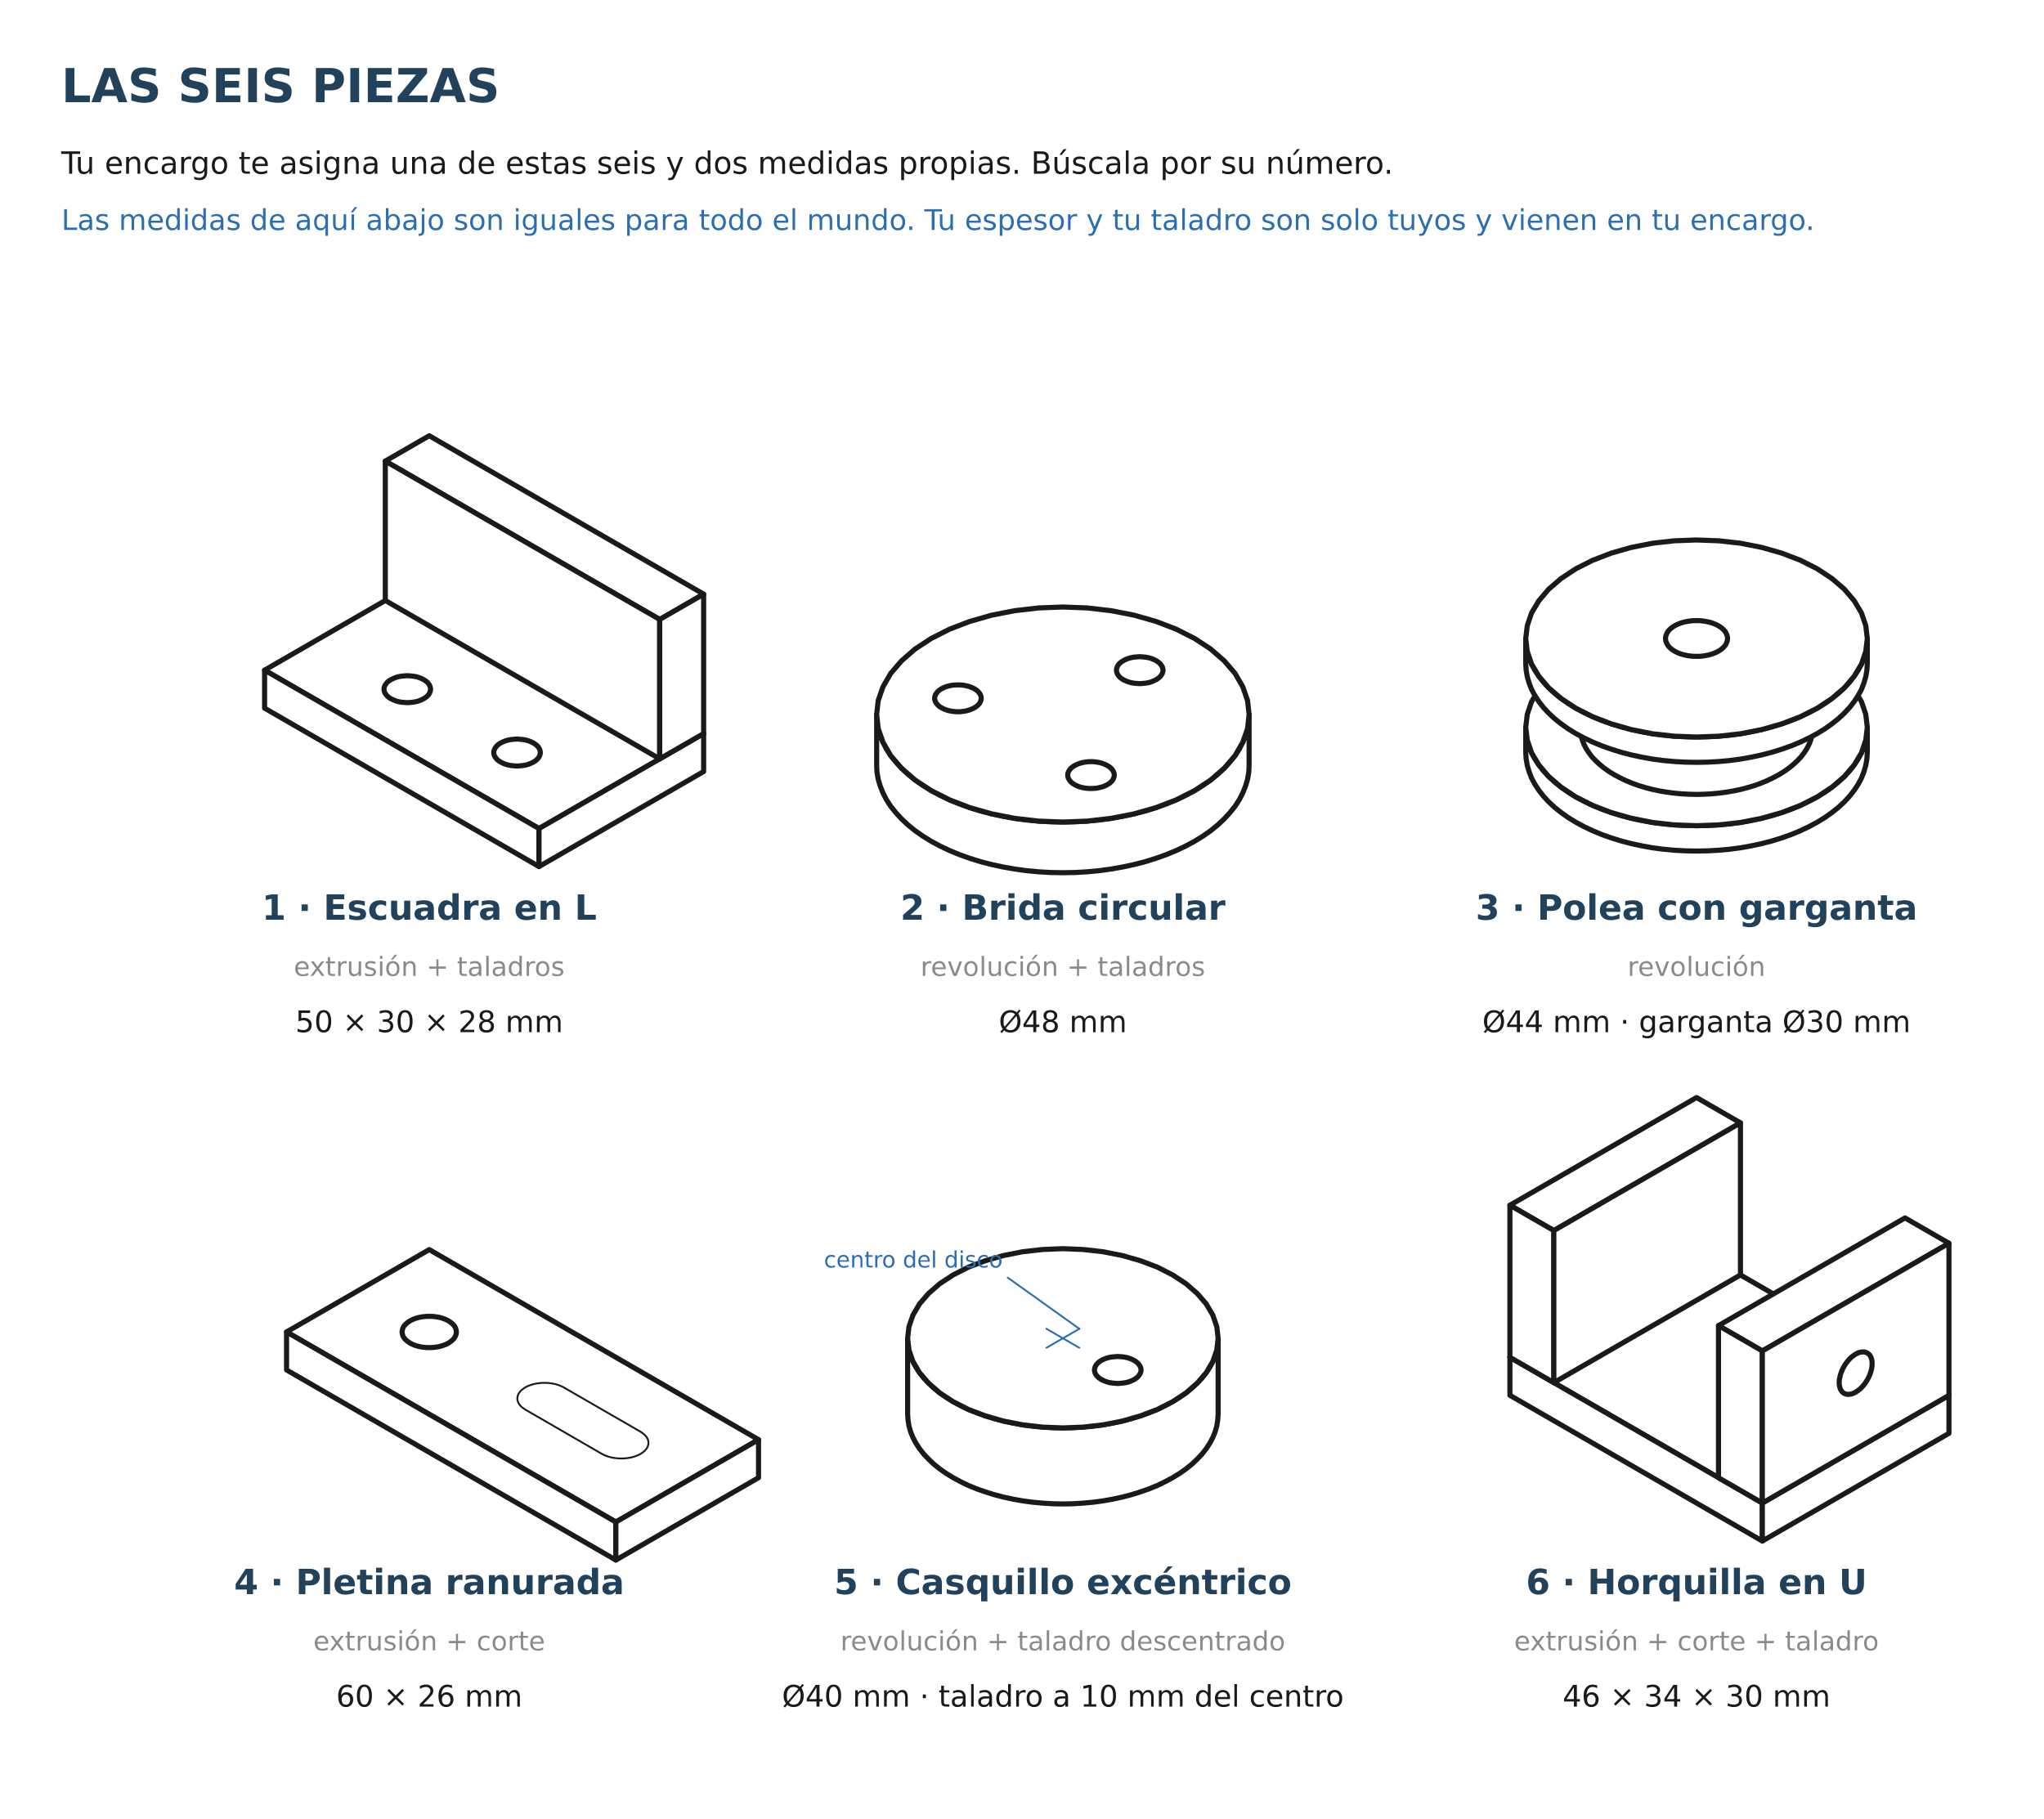
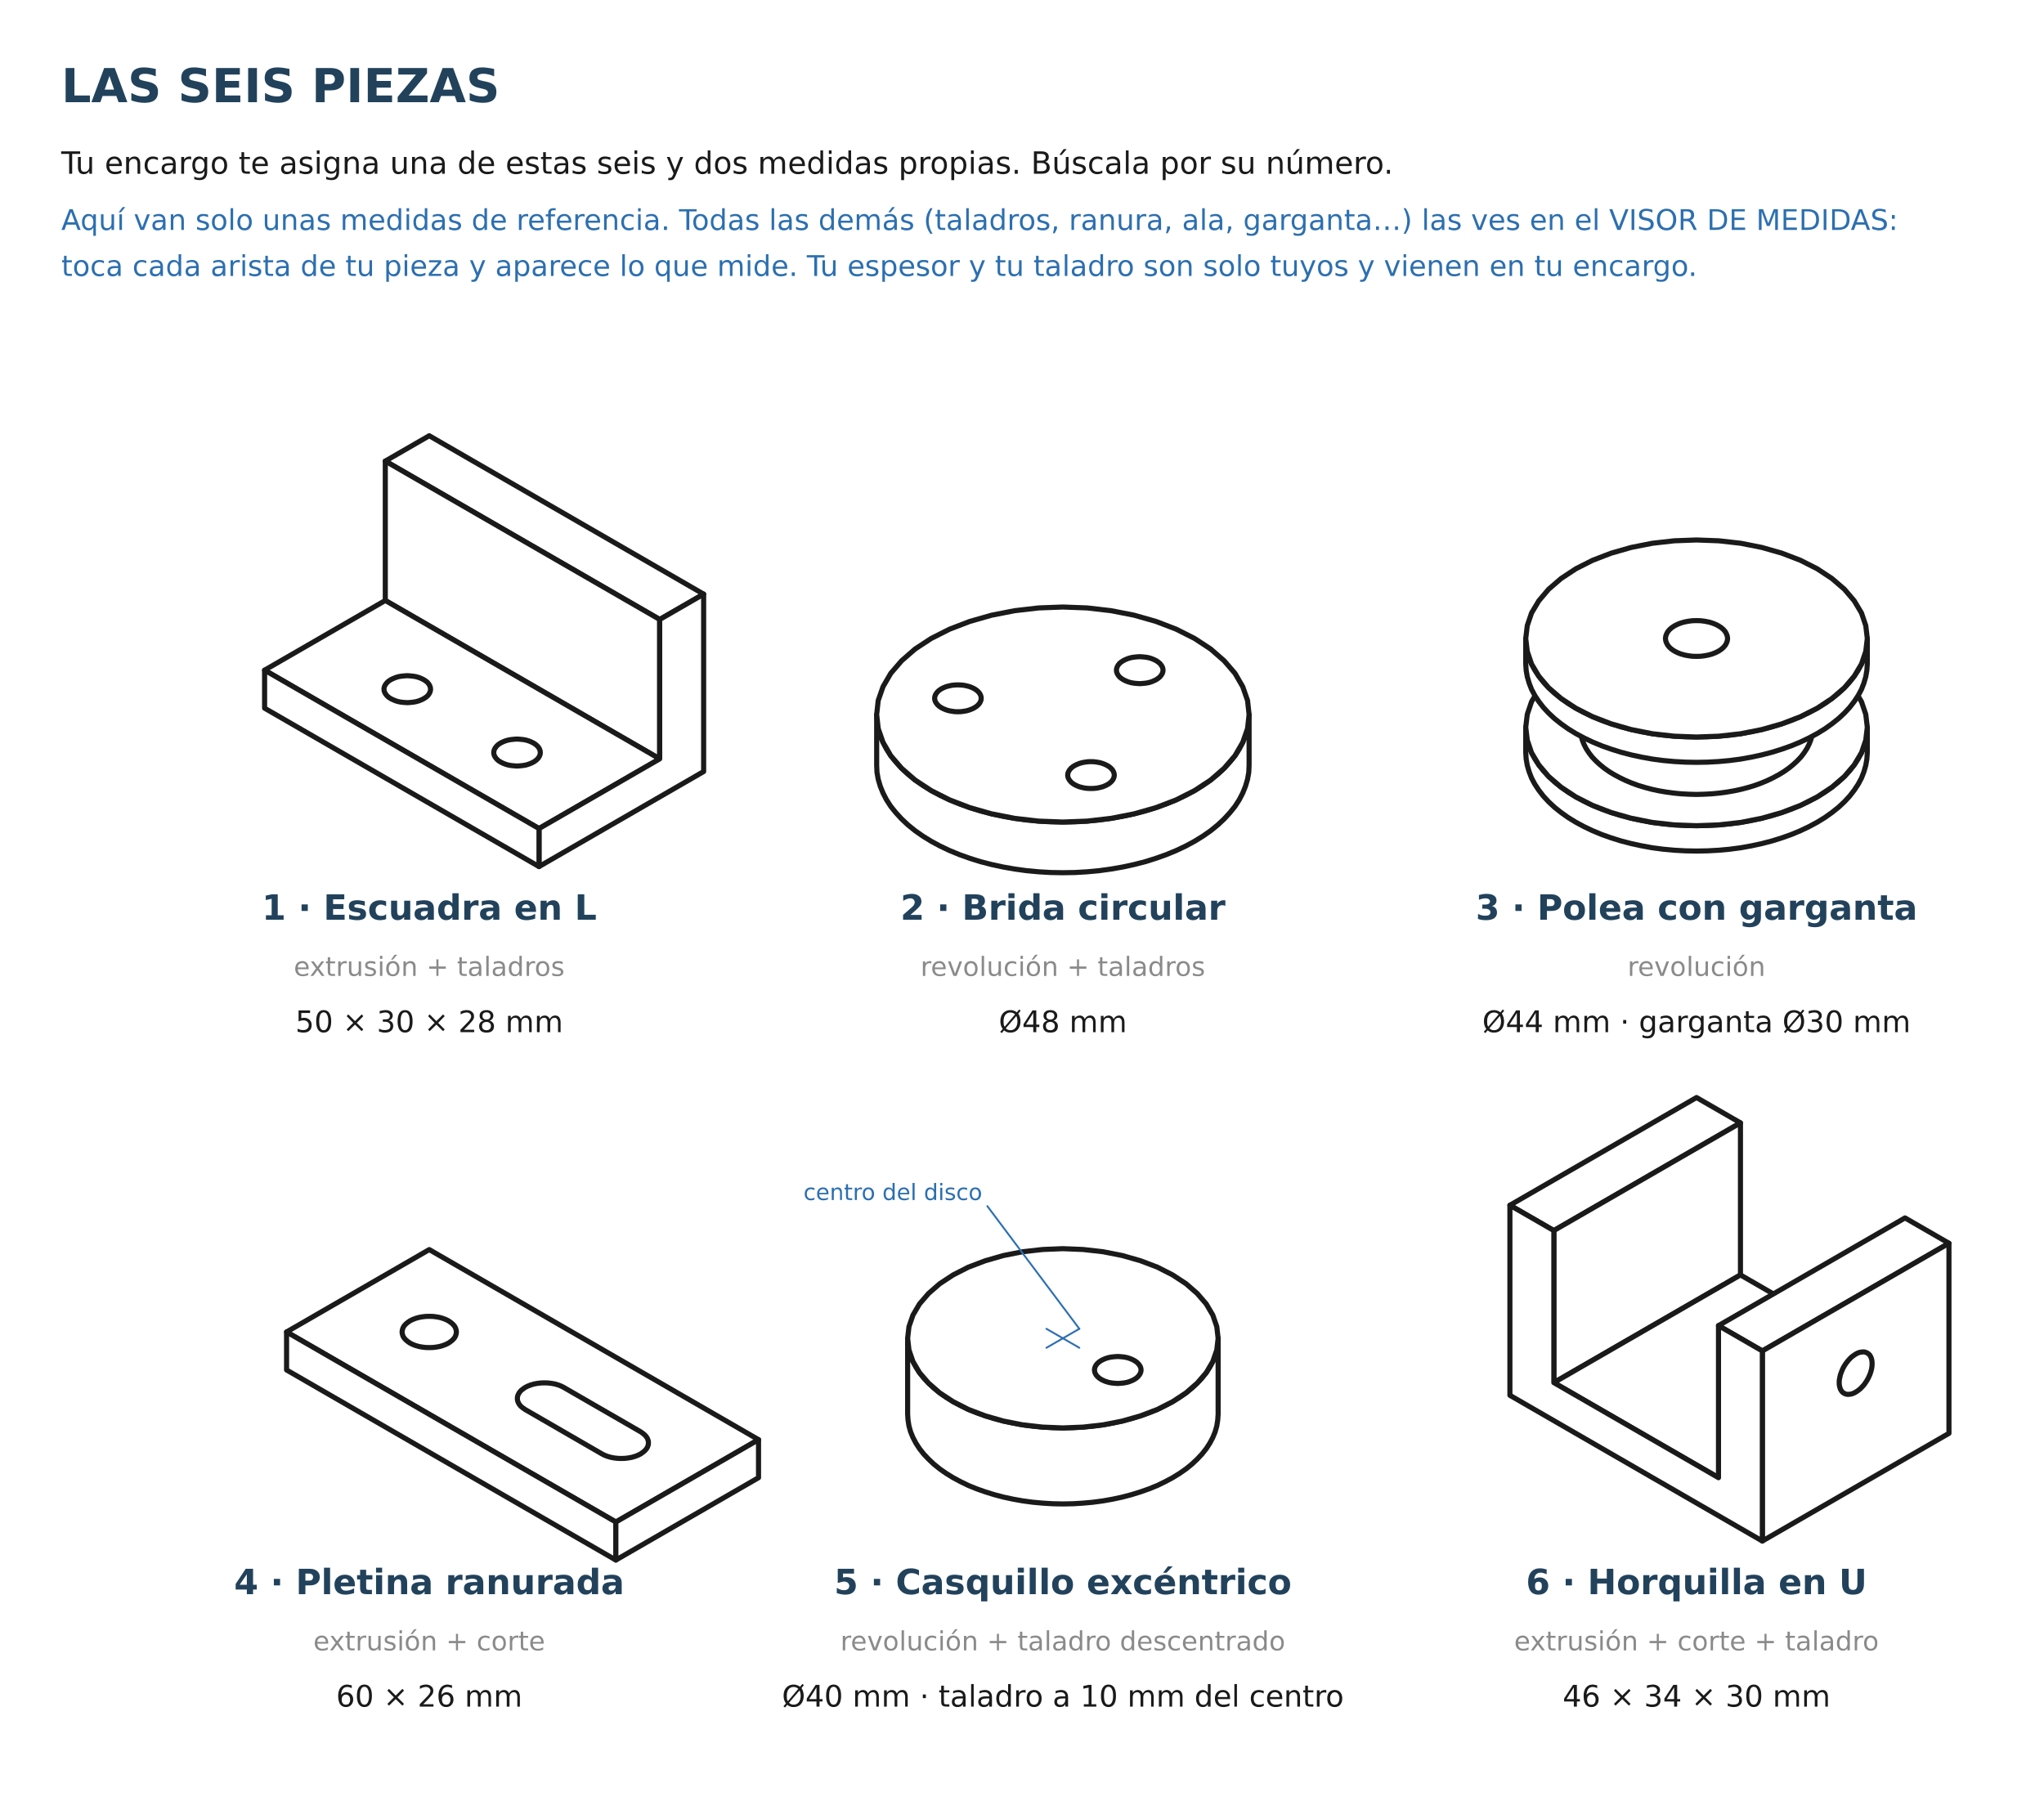
<svg xmlns="http://www.w3.org/2000/svg" width="200mm" height="178mm" viewBox="0 0 200 178">
  <rect x="0" y="0" width="100%" height="100%" fill="#ffffff" />
  <text x="6.00" y="10.00" font-family="Verdana, 'DejaVu Sans', Arial, sans-serif" font-size="4.6" font-weight="bold" fill="#22425c" text-anchor="start">LAS SEIS PIEZAS</text>
  <text x="6.00" y="17.00" font-family="Verdana, 'DejaVu Sans', Arial, sans-serif" font-size="3.0" font-weight="normal" fill="#1a1a1a" text-anchor="start">Tu encargo te asigna una de estas seis y dos medidas propias. Búscala por su número.</text>
-   <text x="6.00" y="22.50" font-family="Verdana, 'DejaVu Sans', Arial, sans-serif" font-size="2.8" font-weight="normal" fill="#2c6fb0" text-anchor="start">Las medidas de aquí abajo son iguales para todo el mundo. Tu espesor y tu taladro son solo tuyos y vienen en tu encargo.</text>
-   <polygon points="42.00,56.28 68.85,71.78 52.74,81.08 25.89,65.58" fill="#ffffff" stroke="#1a1a1a" stroke-width="0.5" stroke-linejoin="round" />
-   <polygon points="25.89,65.58 52.74,81.08 52.74,84.80 25.89,69.30" fill="#ffffff" stroke="#1a1a1a" stroke-width="0.5" stroke-linejoin="round" />
-   <polygon points="68.85,71.78 52.74,81.08 52.74,84.80 68.85,75.50" fill="#ffffff" stroke="#1a1a1a" stroke-width="0.5" stroke-linejoin="round" />
+   <text x="6.00" y="22.50" font-family="Verdana, 'DejaVu Sans', Arial, sans-serif" font-size="2.8" font-weight="normal" fill="#2c6fb0" text-anchor="start">Aquí van solo unas medidas de referencia. Todas las demás (taladros, ranura, ala, garganta…) las ves en el VISOR DE MEDIDAS:</text>
+   <text x="6.00" y="27.00" font-family="Verdana, 'DejaVu Sans', Arial, sans-serif" font-size="2.8" font-weight="normal" fill="#2c6fb0" text-anchor="start">toca cada arista de tu pieza y aparece lo que mide. Tu espesor y tu taladro son solo tuyos y vienen en tu encargo.</text>
  <polygon points="42.00,42.64 68.85,58.14 64.55,60.62 37.70,45.12" fill="#ffffff" stroke="#1a1a1a" stroke-width="0.5" stroke-linejoin="round" />
  <polygon points="37.70,45.12 64.55,60.62 64.55,74.26 37.70,58.76" fill="#ffffff" stroke="#1a1a1a" stroke-width="0.5" stroke-linejoin="round" />
-   <polygon points="68.85,58.14 64.55,60.62 64.55,74.26 68.85,71.78" fill="#ffffff" stroke="#1a1a1a" stroke-width="0.5" stroke-linejoin="round" />
+   <polygon points="37.70,58.76 64.55,74.26 52.74,81.08 25.89,65.58" fill="#ffffff" stroke="#1a1a1a" stroke-width="0.5" stroke-linejoin="round" />
+   <polygon points="68.85,75.50 68.85,58.14 64.55,60.62 64.55,74.26 52.74,81.08 52.74,84.80" fill="#ffffff" stroke="#1a1a1a" stroke-width="0.5" stroke-linejoin="round" />
+   <polygon points="25.89,65.58 52.74,81.08 52.74,84.80 25.89,69.30" fill="#ffffff" stroke="#1a1a1a" stroke-width="0.5" stroke-linejoin="round" />
  <polygon points="41.46,68.37 41.24,68.48 40.99,68.58 40.72,68.66 40.44,68.71 40.15,68.74 39.85,68.76 39.55,68.74 39.26,68.71 38.98,68.66 38.71,68.58 38.47,68.48 38.24,68.37 38.04,68.24 37.88,68.10 37.75,67.94 37.65,67.78 37.59,67.61 37.57,67.44 37.59,67.27 37.65,67.10 37.75,66.94 37.88,66.78 38.04,66.64 38.24,66.51 38.47,66.40 38.71,66.30 38.98,66.22 39.26,66.17 39.55,66.14 39.85,66.12 40.15,66.14 40.44,66.17 40.72,66.22 40.99,66.30 41.24,66.40 41.46,66.51 41.66,66.64 41.83,66.78 41.96,66.94 42.05,67.10 42.11,67.27 42.13,67.44 42.11,67.61 42.05,67.78 41.96,67.94 41.83,68.10 41.66,68.24 41.46,68.37" fill="none" stroke="#1a1a1a" stroke-width="0.5" stroke-linejoin="round" />
  <polygon points="52.20,74.57 51.98,74.68 51.73,74.78 51.46,74.86 51.18,74.91 50.89,74.94 50.59,74.96 50.29,74.94 50.00,74.91 49.72,74.86 49.45,74.78 49.20,74.68 48.98,74.57 48.78,74.44 48.62,74.30 48.49,74.14 48.39,73.98 48.33,73.81 48.31,73.64 48.33,73.47 48.39,73.30 48.49,73.14 48.62,72.98 48.78,72.84 48.98,72.71 49.20,72.60 49.45,72.50 49.72,72.42 50.00,72.37 50.29,72.34 50.59,72.32 50.89,72.34 51.18,72.37 51.46,72.42 51.73,72.50 51.98,72.60 52.20,72.71 52.40,72.84 52.56,72.98 52.70,73.14 52.79,73.30 52.85,73.47 52.87,73.64 52.85,73.81 52.79,73.98 52.70,74.14 52.56,74.30 52.40,74.44 52.20,74.57" fill="none" stroke="#1a1a1a" stroke-width="0.5" stroke-linejoin="round" />
  <text x="42.00" y="90.00" font-family="Verdana, 'DejaVu Sans', Arial, sans-serif" font-size="3.4" font-weight="bold" fill="#22425c" text-anchor="middle">1 · Escuadra en L</text>
  <text x="42.00" y="95.50" font-family="Verdana, 'DejaVu Sans', Arial, sans-serif" font-size="2.6" font-weight="normal" fill="#8a8a8a" text-anchor="middle">extrusión + taladros</text>
  <text x="42.00" y="101.00" font-family="Verdana, 'DejaVu Sans', Arial, sans-serif" font-size="2.9" font-weight="normal" fill="#1a1a1a" text-anchor="middle">50 × 30 × 28 mm</text>
  <polygon points="122.22,74.88 122.19,75.57 122.07,76.25 121.87,76.93 121.60,77.60 121.26,78.26 120.84,78.91 120.34,79.53 119.78,80.14 119.15,80.73 118.46,81.29 117.70,81.82 116.89,82.32 116.02,82.79 115.09,83.23 114.12,83.63 113.11,83.99 112.06,84.32 110.97,84.60 109.86,84.84 108.72,85.04 107.56,85.20 106.38,85.31 105.19,85.38 104.00,85.40 102.81,85.38 101.62,85.31 100.44,85.20 99.28,85.04 98.14,84.84 97.03,84.60 95.94,84.32 94.89,83.99 93.88,83.63 92.91,83.23 91.98,82.79 91.11,82.32 90.30,81.82 89.54,81.29 88.85,80.73 88.22,80.14 87.66,79.53 87.16,78.91 86.74,78.26 86.40,77.60 86.13,76.93 85.93,76.25 85.81,75.57 85.78,74.88 85.78,69.92 85.81,70.61 85.93,71.29 86.13,71.97 86.40,72.64 86.74,73.30 87.16,73.95 87.66,74.57 88.22,75.18 88.85,75.77 89.54,76.33 90.30,76.86 91.11,77.36 91.98,77.83 92.91,78.27 93.88,78.67 94.89,79.03 95.94,79.36 97.03,79.64 98.14,79.88 99.28,80.08 100.44,80.24 101.62,80.35 102.81,80.42 104.00,80.44 105.19,80.42 106.38,80.35 107.56,80.24 108.72,80.08 109.86,79.88 110.97,79.64 112.06,79.36 113.11,79.03 114.12,78.67 115.09,78.27 116.02,77.83 116.89,77.36 117.70,76.86 118.46,76.33 119.15,75.77 119.78,75.18 120.34,74.57 120.84,73.95 121.26,73.30 121.60,72.64 121.87,71.97 122.07,71.29 122.19,70.61 122.22,69.92" fill="#ffffff" stroke="#1a1a1a" stroke-width="0.5" stroke-linejoin="round" />
  <polygon points="116.89,77.36 115.09,78.27 113.11,79.03 110.97,79.64 108.72,80.08 106.38,80.35 104.00,80.44 101.62,80.35 99.28,80.08 97.03,79.64 94.89,79.03 92.91,78.27 91.11,77.36 89.54,76.33 88.22,75.18 87.16,73.95 86.40,72.64 85.93,71.29 85.78,69.92 85.93,68.55 86.40,67.20 87.16,65.89 88.22,64.66 89.54,63.51 91.11,62.48 92.91,61.57 94.89,60.81 97.03,60.20 99.28,59.76 101.62,59.49 104.00,59.40 106.38,59.49 108.72,59.76 110.97,60.20 113.11,60.81 115.09,61.57 116.89,62.48 118.46,63.51 119.78,64.66 120.84,65.89 121.60,67.20 122.07,68.55 122.22,69.92 122.07,71.29 121.60,72.64 120.84,73.95 119.78,75.18 118.46,76.33 116.89,77.36" fill="#ffffff" stroke="#1a1a1a" stroke-width="0.5" stroke-linejoin="round" />
  <polygon points="108.36,76.78 108.14,76.89 107.89,76.99 107.62,77.06 107.34,77.12 107.05,77.15 106.75,77.16 106.45,77.15 106.16,77.12 105.88,77.06 105.61,76.99 105.36,76.89 105.14,76.78 104.94,76.65 104.78,76.51 104.65,76.35 104.55,76.19 104.49,76.02 104.47,75.85 104.49,75.68 104.55,75.51 104.65,75.35 104.78,75.19 104.94,75.05 105.14,74.92 105.36,74.81 105.61,74.71 105.88,74.63 106.16,74.58 106.45,74.54 106.75,74.53 107.05,74.54 107.34,74.58 107.62,74.63 107.89,74.71 108.14,74.81 108.36,74.92 108.56,75.05 108.72,75.19 108.86,75.35 108.95,75.51 109.01,75.68 109.03,75.85 109.01,76.02 108.95,76.19 108.86,76.35 108.72,76.51 108.56,76.65 108.36,76.78" fill="none" stroke="#1a1a1a" stroke-width="0.5" stroke-linejoin="round" />
  <polygon points="95.34,69.26 95.12,69.37 94.87,69.47 94.60,69.55 94.32,69.60 94.03,69.64 93.73,69.65 93.43,69.64 93.14,69.60 92.86,69.55 92.59,69.47 92.34,69.37 92.12,69.26 91.92,69.13 91.76,68.99 91.63,68.83 91.53,68.67 91.47,68.50 91.45,68.33 91.47,68.16 91.53,67.99 91.63,67.83 91.76,67.67 91.92,67.53 92.12,67.40 92.34,67.29 92.59,67.19 92.86,67.12 93.14,67.06 93.43,67.03 93.73,67.02 94.03,67.03 94.32,67.06 94.60,67.12 94.87,67.19 95.12,67.29 95.34,67.40 95.54,67.53 95.70,67.67 95.84,67.83 95.93,67.99 95.99,68.16 96.01,68.33 95.99,68.50 95.93,68.67 95.84,68.83 95.70,68.99 95.54,69.13 95.34,69.26" fill="none" stroke="#1a1a1a" stroke-width="0.5" stroke-linejoin="round" />
  <polygon points="113.13,66.51 112.90,66.62 112.66,66.72 112.39,66.80 112.11,66.85 111.81,66.88 111.52,66.90 111.22,66.88 110.93,66.85 110.65,66.80 110.38,66.72 110.13,66.62 109.91,66.51 109.71,66.38 109.54,66.24 109.41,66.08 109.32,65.92 109.26,65.75 109.24,65.58 109.26,65.41 109.32,65.24 109.41,65.08 109.54,64.92 109.71,64.78 109.91,64.65 110.13,64.54 110.38,64.44 110.65,64.36 110.93,64.31 111.22,64.28 111.52,64.26 111.81,64.28 112.11,64.31 112.39,64.36 112.66,64.44 112.90,64.54 113.13,64.65 113.32,64.78 113.49,64.92 113.62,65.08 113.72,65.24 113.78,65.41 113.80,65.58 113.78,65.75 113.72,65.92 113.62,66.08 113.49,66.24 113.32,66.38 113.13,66.51" fill="none" stroke="#1a1a1a" stroke-width="0.5" stroke-linejoin="round" />
  <text x="104.00" y="90.00" font-family="Verdana, 'DejaVu Sans', Arial, sans-serif" font-size="3.4" font-weight="bold" fill="#22425c" text-anchor="middle">2 · Brida circular</text>
  <text x="104.00" y="95.50" font-family="Verdana, 'DejaVu Sans', Arial, sans-serif" font-size="2.6" font-weight="normal" fill="#8a8a8a" text-anchor="middle">revolución + taladros</text>
  <text x="104.00" y="101.00" font-family="Verdana, 'DejaVu Sans', Arial, sans-serif" font-size="2.9" font-weight="normal" fill="#1a1a1a" text-anchor="middle">Ø48 mm</text>
  <polygon points="182.71,73.64 182.67,74.27 182.56,74.90 182.38,75.52 182.14,76.14 181.82,76.74 181.43,77.33 180.98,77.91 180.47,78.46 179.89,79.00 179.25,79.51 178.56,80.00 177.81,80.46 177.01,80.89 176.17,81.29 175.28,81.66 174.35,81.99 173.39,82.29 172.39,82.55 171.37,82.77 170.32,82.96 169.26,83.10 168.18,83.20 167.09,83.26 166.00,83.28 164.91,83.26 163.82,83.20 162.74,83.10 161.68,82.96 160.63,82.77 159.61,82.55 158.61,82.29 157.65,81.99 156.72,81.66 155.83,81.29 154.99,80.89 154.19,80.46 153.44,80.00 152.75,79.51 152.11,79.00 151.53,78.46 151.02,77.91 150.57,77.33 150.18,76.74 149.86,76.14 149.62,75.52 149.44,74.90 149.33,74.27 149.29,73.64 149.29,71.16 149.33,71.79 149.44,72.42 149.62,73.04 149.86,73.66 150.18,74.26 150.57,74.85 151.02,75.43 151.53,75.98 152.11,76.52 152.75,77.03 153.44,77.52 154.19,77.98 154.99,78.41 155.83,78.81 156.72,79.18 157.65,79.51 158.61,79.81 159.61,80.07 160.63,80.29 161.68,80.48 162.74,80.62 163.82,80.72 164.91,80.78 166.00,80.80 167.09,80.78 168.18,80.72 169.26,80.62 170.32,80.48 171.37,80.29 172.39,80.07 173.39,79.81 174.35,79.51 175.28,79.18 176.17,78.81 177.01,78.41 177.81,77.98 178.56,77.52 179.25,77.03 179.89,76.52 180.47,75.98 180.98,75.43 181.43,74.85 181.82,74.26 182.14,73.66 182.38,73.04 182.56,72.42 182.67,71.79 182.71,71.16" fill="#ffffff" stroke="#1a1a1a" stroke-width="0.5" stroke-linejoin="round" />
  <polygon points="177.81,77.98 176.17,78.81 174.35,79.51 172.39,80.07 170.32,80.48 168.18,80.72 166.00,80.80 163.82,80.72 161.68,80.48 159.61,80.07 157.65,79.51 155.83,78.81 154.19,77.98 152.75,77.03 151.53,75.98 150.57,74.85 149.86,73.66 149.44,72.42 149.29,71.16 149.44,69.90 149.86,68.66 150.57,67.47 151.53,66.34 152.75,65.29 154.19,64.34 155.83,63.51 157.65,62.81 159.61,62.25 161.68,61.84 163.82,61.60 166.00,61.52 168.18,61.60 170.32,61.84 172.39,62.25 174.35,62.81 176.17,63.51 177.81,64.34 179.25,65.29 180.47,66.34 181.43,67.47 182.14,68.66 182.56,69.90 182.71,71.16 182.56,72.42 182.14,73.66 181.43,74.85 180.47,75.98 179.25,77.03 177.81,77.98" fill="#ffffff" stroke="#1a1a1a" stroke-width="0.5" stroke-linejoin="round" />
  <polygon points="177.39,71.16 177.37,71.59 177.29,72.02 177.17,72.44 177.00,72.86 176.79,73.27 176.52,73.68 176.22,74.07 175.86,74.45 175.47,74.81 175.04,75.16 174.56,75.50 174.05,75.81 173.51,76.10 172.93,76.38 172.33,76.63 171.70,76.86 171.04,77.06 170.36,77.24 169.66,77.39 168.95,77.51 168.22,77.61 167.49,77.68 166.74,77.72 166.00,77.74 165.26,77.72 164.51,77.68 163.78,77.61 163.05,77.51 162.34,77.39 161.64,77.24 160.96,77.06 160.30,76.86 159.67,76.63 159.07,76.38 158.49,76.10 157.95,75.81 157.44,75.50 156.96,75.16 156.53,74.81 156.14,74.45 155.78,74.07 155.48,73.68 155.21,73.27 155.00,72.86 154.83,72.44 154.71,72.02 154.63,71.59 154.61,71.16 154.61,64.96 154.63,65.39 154.71,65.82 154.83,66.24 155.00,66.66 155.21,67.07 155.48,67.48 155.78,67.87 156.14,68.25 156.53,68.61 156.96,68.96 157.44,69.30 157.95,69.61 158.49,69.90 159.07,70.18 159.67,70.43 160.30,70.66 160.96,70.86 161.64,71.04 162.34,71.19 163.05,71.31 163.78,71.41 164.51,71.48 165.26,71.52 166.00,71.54 166.74,71.52 167.49,71.48 168.22,71.41 168.95,71.31 169.66,71.19 170.36,71.04 171.04,70.86 171.70,70.66 172.33,70.43 172.93,70.18 173.51,69.90 174.05,69.61 174.56,69.30 175.04,68.96 175.47,68.61 175.86,68.25 176.22,67.87 176.52,67.48 176.79,67.07 177.00,66.66 177.17,66.24 177.29,65.82 177.37,65.39 177.39,64.96" fill="#ffffff" stroke="#1a1a1a" stroke-width="0.5" stroke-linejoin="round" />
  <polygon points="174.05,69.61 172.93,70.18 171.70,70.66 170.36,71.04 168.95,71.31 167.49,71.48 166.00,71.54 164.51,71.48 163.05,71.31 161.64,71.04 160.30,70.66 159.07,70.18 157.95,69.61 156.96,68.96 156.14,68.25 155.48,67.48 155.00,66.66 154.71,65.82 154.61,64.96 154.71,64.10 155.00,63.26 155.48,62.44 156.14,61.67 156.96,60.96 157.95,60.31 159.07,59.74 160.30,59.26 161.64,58.88 163.05,58.61 164.51,58.44 166.00,58.38 167.49,58.44 168.95,58.61 170.36,58.88 171.70,59.26 172.93,59.74 174.05,60.31 175.04,60.96 175.86,61.67 176.52,62.44 177.00,63.26 177.29,64.10 177.39,64.96 177.29,65.82 177.00,66.66 176.52,67.48 175.86,68.25 175.04,68.96 174.05,69.61" fill="#ffffff" stroke="#1a1a1a" stroke-width="0.5" stroke-linejoin="round" />
  <polygon points="182.71,64.96 182.67,65.59 182.56,66.22 182.38,66.84 182.14,67.46 181.82,68.06 181.43,68.65 180.98,69.23 180.47,69.78 179.89,70.32 179.25,70.83 178.56,71.32 177.81,71.78 177.01,72.21 176.17,72.61 175.28,72.98 174.35,73.31 173.39,73.61 172.39,73.87 171.37,74.09 170.32,74.28 169.26,74.42 168.18,74.52 167.09,74.58 166.00,74.60 164.91,74.58 163.82,74.52 162.74,74.42 161.68,74.28 160.63,74.09 159.61,73.87 158.61,73.61 157.65,73.31 156.72,72.98 155.83,72.61 154.99,72.21 154.19,71.78 153.44,71.32 152.75,70.83 152.11,70.32 151.53,69.78 151.02,69.23 150.57,68.65 150.18,68.06 149.86,67.46 149.62,66.84 149.44,66.22 149.33,65.59 149.29,64.96 149.29,62.48 149.33,63.11 149.44,63.74 149.62,64.36 149.86,64.98 150.18,65.58 150.57,66.17 151.02,66.75 151.53,67.30 152.11,67.84 152.75,68.35 153.44,68.84 154.19,69.30 154.99,69.73 155.83,70.13 156.72,70.50 157.65,70.83 158.61,71.13 159.61,71.39 160.63,71.61 161.68,71.80 162.74,71.94 163.82,72.04 164.91,72.10 166.00,72.12 167.09,72.10 168.18,72.04 169.26,71.94 170.32,71.80 171.37,71.61 172.39,71.39 173.39,71.13 174.35,70.83 175.28,70.50 176.17,70.13 177.01,69.73 177.81,69.30 178.56,68.84 179.25,68.35 179.89,67.84 180.47,67.30 180.98,66.75 181.43,66.17 181.82,65.58 182.14,64.98 182.38,64.36 182.56,63.74 182.67,63.11 182.71,62.48" fill="#ffffff" stroke="#1a1a1a" stroke-width="0.5" stroke-linejoin="round" />
  <polygon points="177.81,69.30 176.17,70.13 174.35,70.83 172.39,71.39 170.32,71.80 168.18,72.04 166.00,72.12 163.82,72.04 161.68,71.80 159.61,71.39 157.65,70.83 155.83,70.13 154.19,69.30 152.75,68.35 151.53,67.30 150.57,66.17 149.86,64.98 149.44,63.74 149.29,62.48 149.44,61.22 149.86,59.98 150.57,58.79 151.53,57.66 152.75,56.61 154.19,55.66 155.83,54.83 157.65,54.13 159.61,53.57 161.68,53.16 163.82,52.92 166.00,52.84 168.18,52.92 170.32,53.16 172.39,53.57 174.35,54.13 176.17,54.83 177.81,55.66 179.25,56.61 180.47,57.66 181.43,58.79 182.14,59.98 182.56,61.22 182.71,62.48 182.56,63.74 182.14,64.98 181.43,66.17 180.47,67.30 179.25,68.35 177.81,69.30" fill="#ffffff" stroke="#1a1a1a" stroke-width="0.5" stroke-linejoin="round" />
  <polygon points="168.15,63.72 167.85,63.87 167.52,64.00 167.16,64.10 166.79,64.17 166.40,64.22 166.00,64.23 165.60,64.22 165.21,64.17 164.84,64.10 164.48,64.00 164.15,63.87 163.85,63.72 163.59,63.55 163.37,63.36 163.19,63.15 163.07,62.93 162.99,62.71 162.96,62.48 162.99,62.25 163.07,62.03 163.19,61.81 163.37,61.60 163.59,61.41 163.85,61.24 164.15,61.09 164.48,60.96 164.84,60.86 165.21,60.79 165.60,60.74 166.00,60.73 166.40,60.74 166.79,60.79 167.16,60.86 167.52,60.96 167.85,61.09 168.15,61.24 168.41,61.41 168.63,61.60 168.81,61.81 168.93,62.03 169.01,62.25 169.04,62.48 169.01,62.71 168.93,62.93 168.81,63.15 168.63,63.36 168.41,63.55 168.15,63.72" fill="none" stroke="#1a1a1a" stroke-width="0.5" stroke-linejoin="round" />
  <text x="166.00" y="90.00" font-family="Verdana, 'DejaVu Sans', Arial, sans-serif" font-size="3.4" font-weight="bold" fill="#22425c" text-anchor="middle">3 · Polea con garganta</text>
  <text x="166.00" y="95.50" font-family="Verdana, 'DejaVu Sans', Arial, sans-serif" font-size="2.6" font-weight="normal" fill="#8a8a8a" text-anchor="middle">revolución</text>
  <text x="166.00" y="101.00" font-family="Verdana, 'DejaVu Sans', Arial, sans-serif" font-size="2.9" font-weight="normal" fill="#1a1a1a" text-anchor="middle">Ø44 mm · garganta Ø30 mm</text>
  <polygon points="42.00,122.28 74.22,140.88 60.26,148.94 28.04,130.34" fill="#ffffff" stroke="#1a1a1a" stroke-width="0.5" stroke-linejoin="round" />
  <polygon points="28.04,130.34 60.26,148.94 60.26,152.66 28.04,134.06" fill="#ffffff" stroke="#1a1a1a" stroke-width="0.5" stroke-linejoin="round" />
  <polygon points="74.22,140.88 60.26,148.94 60.26,152.66 74.22,144.60" fill="#ffffff" stroke="#1a1a1a" stroke-width="0.5" stroke-linejoin="round" />
  <polygon points="43.88,131.43 43.62,131.56 43.33,131.67 43.02,131.76 42.69,131.82 42.35,131.86 42.00,131.87 41.65,131.86 41.31,131.82 40.98,131.76 40.67,131.67 40.38,131.56 40.12,131.43 39.89,131.27 39.70,131.11 39.54,130.93 39.43,130.74 39.37,130.54 39.34,130.34 39.37,130.14 39.43,129.94 39.54,129.75 39.70,129.57 39.89,129.41 40.12,129.25 40.38,129.12 40.67,129.01 40.98,128.92 41.31,128.86 41.65,128.82 42.00,128.81 42.35,128.82 42.69,128.86 43.02,128.92 43.33,129.01 43.62,129.12 43.88,129.25 44.11,129.41 44.30,129.57 44.46,129.75 44.57,129.94 44.63,130.14 44.66,130.34 44.63,130.54 44.57,130.74 44.46,130.93 44.30,131.11 44.11,131.27 43.88,131.43" fill="none" stroke="#1a1a1a" stroke-width="0.5" stroke-linejoin="round" />
-   <polygon points="58.91,142.28 59.17,142.41 59.46,142.52 59.78,142.61 60.10,142.67 60.45,142.71 60.79,142.72 61.14,142.71 61.48,142.67 61.81,142.61 62.12,142.52 62.41,142.41 62.67,142.28 62.90,142.12 63.09,141.96 63.25,141.78 63.36,141.59 63.43,141.39 63.45,141.19 63.43,140.99 63.36,140.79 63.25,140.60 63.09,140.42 62.90,140.26 62.67,140.10 55.15,135.76 54.89,135.63 54.60,135.52 54.29,135.43 53.96,135.37 53.62,135.33 53.28,135.32 52.93,135.33 52.59,135.37 52.26,135.43 51.95,135.52 51.66,135.63 51.40,135.76 51.17,135.92 50.97,136.08 50.82,136.26 50.71,136.45 50.64,136.65 50.62,136.85 50.64,137.05 50.71,137.25 50.82,137.44 50.97,137.62 51.17,137.78 51.40,137.94 58.91,142.28" fill="none" stroke="#1a1a1a" stroke-width="0.18" stroke-linejoin="round" />
+   <polygon points="58.91,142.28 59.17,142.41 59.46,142.52 59.78,142.61 60.10,142.67 60.45,142.71 60.79,142.72 61.14,142.71 61.48,142.67 61.81,142.61 62.12,142.52 62.41,142.41 62.67,142.28 62.90,142.12 63.09,141.96 63.25,141.78 63.36,141.59 63.43,141.39 63.45,141.19 63.43,140.99 63.36,140.79 63.25,140.60 63.09,140.42 62.90,140.26 62.67,140.10 55.15,135.76 54.89,135.63 54.60,135.52 54.29,135.43 53.96,135.37 53.62,135.33 53.28,135.32 52.93,135.33 52.59,135.37 52.26,135.43 51.95,135.52 51.66,135.63 51.40,135.76 51.17,135.92 50.97,136.08 50.82,136.26 50.71,136.45 50.64,136.65 50.62,136.85 50.64,137.05 50.71,137.25 50.82,137.44 50.97,137.62 51.17,137.78 51.40,137.94 58.91,142.28" fill="none" stroke="#1a1a1a" stroke-width="0.5" stroke-linejoin="round" />
  <text x="42.00" y="156.00" font-family="Verdana, 'DejaVu Sans', Arial, sans-serif" font-size="3.4" font-weight="bold" fill="#22425c" text-anchor="middle">4 · Pletina ranurada</text>
  <text x="42.00" y="161.50" font-family="Verdana, 'DejaVu Sans', Arial, sans-serif" font-size="2.6" font-weight="normal" fill="#8a8a8a" text-anchor="middle">extrusión + corte</text>
  <text x="42.00" y="167.00" font-family="Verdana, 'DejaVu Sans', Arial, sans-serif" font-size="2.9" font-weight="normal" fill="#1a1a1a" text-anchor="middle">60 × 26 mm</text>
  <polygon points="119.19,138.40 119.15,138.97 119.06,139.54 118.90,140.11 118.67,140.67 118.38,141.22 118.03,141.76 117.62,142.28 117.15,142.78 116.63,143.27 116.05,143.74 115.42,144.18 114.74,144.60 114.01,144.99 113.25,145.36 112.44,145.69 111.59,145.99 110.72,146.26 109.81,146.50 108.88,146.70 107.93,146.87 106.96,147.00 105.98,147.09 104.99,147.15 104.00,147.17 103.01,147.15 102.02,147.09 101.04,147.00 100.07,146.87 99.12,146.70 98.19,146.50 97.28,146.26 96.41,145.99 95.56,145.69 94.75,145.36 93.99,144.99 93.26,144.60 92.58,144.18 91.95,143.74 91.37,143.27 90.85,142.78 90.38,142.28 89.97,141.76 89.62,141.22 89.33,140.67 89.10,140.11 88.94,139.54 88.85,138.97 88.81,138.40 88.81,130.96 88.85,131.53 88.94,132.10 89.10,132.67 89.33,133.23 89.62,133.78 89.97,134.32 90.38,134.84 90.85,135.34 91.37,135.83 91.95,136.30 92.58,136.74 93.26,137.16 93.99,137.55 94.75,137.92 95.56,138.25 96.41,138.55 97.28,138.82 98.19,139.06 99.12,139.26 100.07,139.43 101.04,139.56 102.02,139.65 103.01,139.71 104.00,139.73 104.99,139.71 105.98,139.65 106.96,139.56 107.93,139.43 108.88,139.26 109.81,139.06 110.72,138.82 111.59,138.55 112.44,138.25 113.25,137.92 114.01,137.55 114.74,137.16 115.42,136.74 116.05,136.30 116.63,135.83 117.15,135.34 117.62,134.84 118.03,134.32 118.38,133.78 118.67,133.23 118.90,132.67 119.06,132.10 119.15,131.53 119.19,130.96" fill="#ffffff" stroke="#1a1a1a" stroke-width="0.5" stroke-linejoin="round" />
  <polygon points="114.74,137.16 113.25,137.92 111.59,138.55 109.81,139.06 107.93,139.43 105.98,139.65 104.00,139.73 102.02,139.65 100.07,139.43 98.19,139.06 96.41,138.55 94.75,137.92 93.26,137.16 91.95,136.30 90.85,135.34 89.97,134.32 89.33,133.23 88.94,132.10 88.81,130.96 88.94,129.82 89.33,128.69 89.97,127.60 90.85,126.58 91.95,125.62 93.26,124.76 94.75,124.00 96.41,123.37 98.19,122.86 100.07,122.49 102.02,122.27 104.00,122.19 105.98,122.27 107.93,122.49 109.81,122.86 111.59,123.37 113.25,124.00 114.74,124.76 116.05,125.62 117.15,126.58 118.03,127.60 118.67,128.69 119.06,129.82 119.19,130.96 119.06,132.10 118.67,133.23 118.03,134.32 117.15,135.34 116.05,136.30 114.74,137.16" fill="#ffffff" stroke="#1a1a1a" stroke-width="0.5" stroke-linejoin="round" />
  <line x1="102.39" y1="130.03" x2="105.61" y2="131.89" stroke="#2c6fb0" stroke-width="0.18" stroke-linecap="round" />
  <line x1="105.61" y1="130.03" x2="102.39" y2="131.89" stroke="#2c6fb0" stroke-width="0.18" stroke-linecap="round" />
-   <line x1="105.61" y1="130.03" x2="98.61" y2="125.03" stroke="#2c6fb0" stroke-width="0.18" stroke-linecap="round" />
-   <text x="98.11" y="124.03" font-family="Verdana, 'DejaVu Sans', Arial, sans-serif" font-size="2.2" font-weight="normal" fill="#2c6fb0" text-anchor="end">centro del disco</text>
+   <line x1="105.61" y1="130.03" x2="96.61" y2="118.03" stroke="#2c6fb0" stroke-width="0.18" stroke-linecap="round" />
+   <text x="96.11" y="117.43" font-family="Verdana, 'DejaVu Sans', Arial, sans-serif" font-size="2.2" font-weight="normal" fill="#2c6fb0" text-anchor="end">centro del disco</text>
  <polygon points="110.98,134.99 110.76,135.10 110.51,135.20 110.24,135.28 109.96,135.33 109.67,135.36 109.37,135.38 109.07,135.36 108.78,135.33 108.50,135.28 108.23,135.20 107.98,135.10 107.76,134.99 107.56,134.86 107.40,134.72 107.26,134.56 107.17,134.40 107.11,134.23 107.09,134.06 107.11,133.89 107.17,133.72 107.26,133.56 107.40,133.40 107.56,133.26 107.76,133.13 107.98,133.02 108.23,132.92 108.50,132.84 108.78,132.79 109.07,132.76 109.37,132.74 109.67,132.76 109.96,132.79 110.24,132.84 110.51,132.92 110.76,133.02 110.98,133.13 111.18,133.26 111.34,133.40 111.47,133.56 111.57,133.72 111.63,133.89 111.65,134.06 111.63,134.23 111.57,134.40 111.47,134.56 111.34,134.72 111.18,134.86 110.98,134.99" fill="none" stroke="#1a1a1a" stroke-width="0.5" stroke-linejoin="round" />
  <text x="104.00" y="156.00" font-family="Verdana, 'DejaVu Sans', Arial, sans-serif" font-size="3.4" font-weight="bold" fill="#22425c" text-anchor="middle">5 · Casquillo excéntrico</text>
  <text x="104.00" y="161.50" font-family="Verdana, 'DejaVu Sans', Arial, sans-serif" font-size="2.6" font-weight="normal" fill="#8a8a8a" text-anchor="middle">revolución + taladro descentrado</text>
  <text x="104.00" y="167.00" font-family="Verdana, 'DejaVu Sans', Arial, sans-serif" font-size="2.9" font-weight="normal" fill="#1a1a1a" text-anchor="middle">Ø40 mm · taladro a 10 mm del centro</text>
-   <polygon points="166.00,122.28 190.70,136.54 172.44,147.08 147.74,132.82" fill="#ffffff" stroke="#1a1a1a" stroke-width="0.5" stroke-linejoin="round" />
-   <polygon points="147.74,132.82 172.44,147.08 172.44,150.80 147.74,136.54" fill="#ffffff" stroke="#1a1a1a" stroke-width="0.5" stroke-linejoin="round" />
-   <polygon points="190.70,136.54 172.44,147.08 172.44,150.80 190.70,140.26" fill="#ffffff" stroke="#1a1a1a" stroke-width="0.5" stroke-linejoin="round" />
  <polygon points="166.00,107.40 170.30,109.88 152.04,120.42 147.74,117.94" fill="#ffffff" stroke="#1a1a1a" stroke-width="0.5" stroke-linejoin="round" />
-   <polygon points="147.74,117.94 152.04,120.42 152.04,135.30 147.74,132.82" fill="#ffffff" stroke="#1a1a1a" stroke-width="0.5" stroke-linejoin="round" />
  <polygon points="170.30,109.88 152.04,120.42 152.04,135.30 170.30,124.76" fill="#ffffff" stroke="#1a1a1a" stroke-width="0.5" stroke-linejoin="round" />
+   <polygon points="170.30,124.76 186.40,134.06 168.15,144.60 152.04,135.30" fill="#ffffff" stroke="#1a1a1a" stroke-width="0.5" stroke-linejoin="round" />
  <polygon points="186.40,119.18 190.70,121.66 172.44,132.20 168.15,129.72" fill="#ffffff" stroke="#1a1a1a" stroke-width="0.5" stroke-linejoin="round" />
-   <polygon points="168.15,129.72 172.44,132.20 172.44,147.08 168.15,144.60" fill="#ffffff" stroke="#1a1a1a" stroke-width="0.5" stroke-linejoin="round" />
-   <polygon points="190.70,121.66 172.44,132.20 172.44,147.08 190.70,136.54" fill="#ffffff" stroke="#1a1a1a" stroke-width="0.5" stroke-linejoin="round" />
+   <polygon points="190.70,140.26 190.70,121.66 172.44,132.20 172.44,150.80" fill="#ffffff" stroke="#1a1a1a" stroke-width="0.5" stroke-linejoin="round" />
+   <polygon points="147.74,136.54 172.44,150.80 172.44,132.20 168.15,129.72 168.15,144.60 152.04,135.30 152.04,120.42 147.74,117.94" fill="#ffffff" stroke="#1a1a1a" stroke-width="0.5" stroke-linejoin="round" />
  <polygon points="179.96,135.30 179.97,135.05 180.02,134.79 180.08,134.52 180.18,134.25 180.29,133.98 180.43,133.71 180.59,133.46 180.77,133.22 180.95,133.01 181.15,132.81 181.36,132.65 181.57,132.51 181.78,132.40 181.99,132.33 182.19,132.30 182.38,132.29 182.55,132.33 182.71,132.40 182.85,132.50 182.97,132.63 183.06,132.80 183.13,132.99 183.17,133.21 183.18,133.44 183.17,133.69 183.13,133.95 183.06,134.22 182.97,134.49 182.85,134.76 182.71,135.03 182.55,135.28 182.38,135.52 182.19,135.73 181.99,135.93 181.78,136.09 181.57,136.23 181.36,136.34 181.15,136.41 180.95,136.44 180.77,136.45 180.59,136.41 180.43,136.34 180.29,136.24 180.18,136.11 180.08,135.94 180.02,135.75 179.97,135.53 179.96,135.30" fill="none" stroke="#1a1a1a" stroke-width="0.5" stroke-linejoin="round" />
  <text x="166.00" y="156.00" font-family="Verdana, 'DejaVu Sans', Arial, sans-serif" font-size="3.4" font-weight="bold" fill="#22425c" text-anchor="middle">6 · Horquilla en U</text>
  <text x="166.00" y="161.50" font-family="Verdana, 'DejaVu Sans', Arial, sans-serif" font-size="2.6" font-weight="normal" fill="#8a8a8a" text-anchor="middle">extrusión + corte + taladro</text>
  <text x="166.00" y="167.00" font-family="Verdana, 'DejaVu Sans', Arial, sans-serif" font-size="2.9" font-weight="normal" fill="#1a1a1a" text-anchor="middle">46 × 34 × 30 mm</text>
</svg>
